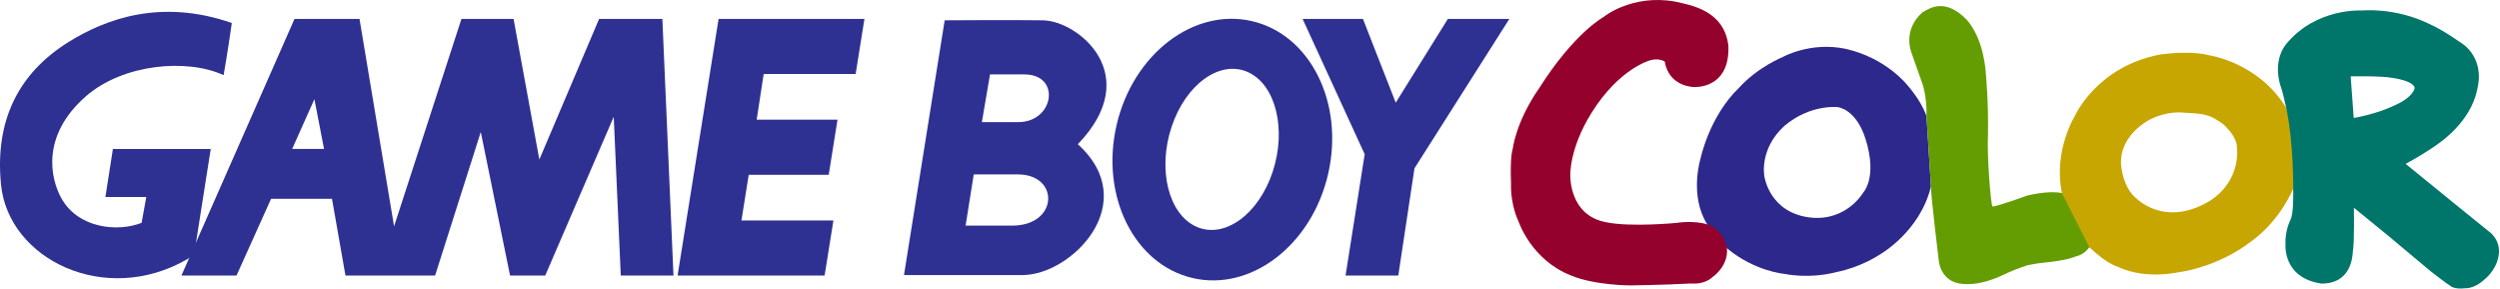
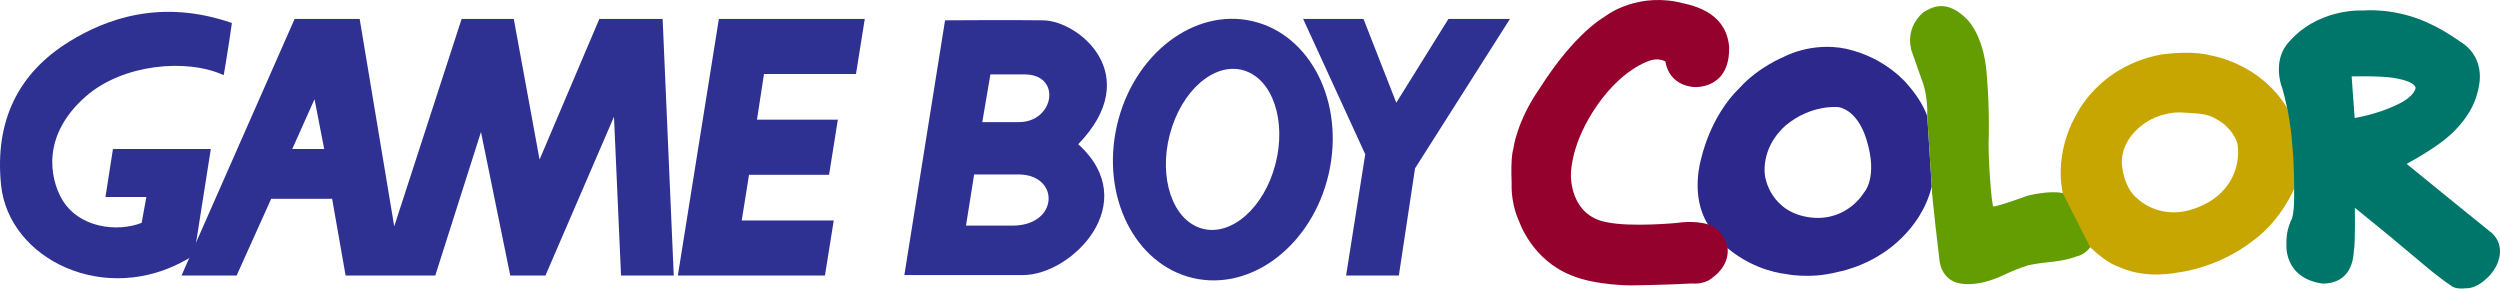
- <svg xmlns="http://www.w3.org/2000/svg" version="1.1" id="Ebene_2" x="0px" y="0px" width="566.93px" height="65.438px" viewBox="0 0 566.93 65.438" enable-background="new 0 0 566.93 65.438" xml:space="preserve">
-   <path id="path5256" fill="#2D288B" d="M437.047,26.359c-1.192-3.612-4.341-7.049-4.341-7.049s-4.731-6.146-14.024-8.242  c-7.956-1.664-14.208,1.845-14.208,1.845s-5.677,2.275-9.943,6.978c-6.796,6.542-8.749,16.088-8.749,16.088  s-2.604,8.314,1.521,14.896l4.482,5.422c6.326,5.279,13.087,5.819,13.087,5.819s5.46,1.229,11.824-0.434  c5.563-1.122,9.614-3.869,9.614-3.869s9.222-5.097,11.749-15.509L437.047,26.359z M422.69,43.676c0,0-3.686,6.437-11.782,5.675  c-9.51-0.975-10.628-9.325-10.628-9.325s-1.305-6.146,4.553-11.498c5.931-4.987,12.113-4.229,12.113-4.229s4.154,0.397,6.292,7.268  C425.982,40.314,422.69,43.676,422.69,43.676" />
-   <path id="path5262" fill="#639D01" d="M467.773,43.787c-3.044-0.672-7.917,0.575-7.917,0.575s-6.796,2.493-7.845,2.458  c-0.396-0.577-1.263-11.677-1.012-16.123c0.146-7.846-0.509-14.243-0.509-14.243s-0.323-7.558-4.373-12.039  c-4.771-4.811-8.101-2.747-10.016-1.593c-4.591,4.122-2.457,9.146-2.457,9.146l2.389,6.762c0,0,1.155,2.894,1.012,7.628  l1.012,15.944c0,2.133,1.737,16.484,1.737,16.484s0.176,4.665,4.661,5.496c4.593,0.759,9.109-1.52,11.025-2.423  c1.917-0.901,4.447-1.697,4.447-1.697s2.098-0.471,4.194-0.65c4.916-0.472,6.688-1.338,6.688-1.338s1.901-0.286,3.184-2.099  C475.271,54.265,476.819,45.773,467.773,43.787" />
-   <path id="path5264" fill="#94012C" d="M387.3,50.872c-3.229-0.969-6.938-0.327-6.938-0.327s-10.485,1.011-15.945-0.146  c-8.457-1.48-8.174-10.592-8.174-10.592s-0.283-6.039,4.813-14.208c6.289-10.088,13.23-11.895,13.23-11.895s1.733-0.649,3.36,0.217  c1.013,5.854,6.688,5.818,6.688,5.818s8.171,0.545,7.771-9.359c-0.938-8.138-8.782-9.257-12.074-10.018  c-9.864-1.771-16.269,3.508-16.269,3.508s-6.614,3.578-14.531,16.051c-5.391,7.735-6.04,13.811-6.04,13.811  s-0.649,1.446-0.396,7.883c-0.145,5.023,1.737,8.676,1.737,8.676s2.854,8.645,11.891,12.187c5.497,2.276,13.525,2.241,13.525,2.241  s7.771-0.108,13.733-0.435c3.255,0.252,4.812-1.447,4.812-1.447s3.648-2.385,3.289-6.543  C391.782,56.294,391.074,51.999,387.3,50.872" />
-   <path id="path5266" fill="#2E3192" d="M152.788,62.488h-11.956l-1.598-36.012l-15.545,36.012h-7.975l-6.642-32.557L98.705,62.488  H78.374l-3.057-17.403H61.495l-7.84,17.403H41.16l25.652-58.2h14.749L89.4,51.328l15.285-47.041h11.823l5.848,31.893l13.56-31.893  h14.351L152.788,62.488z M73.515,33.781l-2.189-11.29l-5.049,11.29H73.515" />
-   <path id="path5268" fill="#2E3192" d="M187.072,62.488l1.998-12.488h-20.866l1.654-10.365h18.148L190,27.14h-18.341l1.594-10.366  h20.861l1.995-12.486h-33.087l-9.305,58.2H187.072" />
-   <path id="path5270" fill="#2E3192" d="M342.419,4.287h-13.954l-11.827,19l-7.438-19h-13.688l14.084,30.692l-4.339,27.508h11.963  l3.671-24.315L342.419,4.287" />
-   <path id="path5272" fill="#2E3192" d="M253.306,28.382c3.714-16.093,17.469-26.654,30.717-23.591  c13.256,3.063,20.989,18.586,17.278,34.679c-3.714,16.089-17.467,26.652-30.721,23.589  C257.327,59.996,249.595,44.469,253.306,28.382z M271.405,51.405c6.327,2.83,14.078-2.721,17.302-12.398  c3.223-9.685,0.714-19.828-5.614-22.659c-6.328-2.832-14.069,2.722-17.298,12.404C262.568,38.435,265.082,48.573,271.405,51.405" />
-   <path id="path5276" fill="#2E3192" d="M224.595,16.877c0,0,0.265,0,7.786,0c8.439,0,6.727,10.812-1.316,10.812  c-6.596,0-8.313,0-8.313,0L224.595,16.877z M220.906,39.556c0,0,2.505,0,10.021,0c9.499,0,9.233,11.605-1.317,11.605  c-6.59,0-10.55,0-10.55,0L220.906,39.556L220.906,39.556z M214.311,4.607l-9.229,57.767c0,0,19.122,0,26.903,0  c11.076,0,27.276-16.326,12.531-29.672c15.162-15.692,0.126-27.955-7.916-28.095c-6.461-0.104-22.416,0-22.416,0H214.311" />
-   <path id="path5274" fill="#2E3192" d="M15.648,9.468C4.252,16.521-1.228,27.271,0.231,41.89C1.928,58.847,23.887,69.53,42.49,58.769  c1.629-0.94,0.992-0.792,1.595-1.331l3.723-23.656H25.614l-1.702,10.897h9.276l-1.065,5.85c-5.314,2.125-14.352,1.327-18.204-5.582  c-2.44-4.376-4.703-14.142,5.583-23.124c8.369-7.309,22.856-8.633,31.23-4.78c0,0,1.062-6.111,1.857-11.829  C36.511-0.366,24.018,4.287,15.648,9.468" />
-   <path id="path5258" fill="#C8A601" d="M518.642,24.443c-6.325-10.339-17.46-11.894-17.46-11.894s-3.543-1.194-11.133-0.183  c-14.246,2.713-19.2,13.667-19.2,13.667s-5.099,8.024-3.074,17.75l6.224,12.292c4.59,4.302,6.469,4.302,6.757,4.558  c6.076,2.747,13.125,1.156,13.125,1.156s8.895-0.867,17.029-7.194c6.506-4.771,9.326-11.786,9.326-11.786l0.863-9.41L518.642,24.443  L518.642,24.443z M501.326,45.556c-10.231,6.146-16.668-0.579-16.668-0.579s-2.855-1.88-3.47-7.593  c-0.438-6.615,6.146-10.05,6.146-10.05s3.471-2.134,7.81-1.808c4.339,0.324,5.708,0.035,9.219,2.64  c3.324,3.002,3.107,5.206,3.107,5.206S508.665,40.821,501.326,45.556" />
-   <path id="path5260" fill="#00766A" d="M520.234,42.809c0,0,0.218,5.783-0.688,7.194c-1.229,2.639-1.047,5.206-1.047,5.206  s-0.835,7.809,8.209,9.107c6.214-0.035,6.971-5.206,7.081-7.411c0.36-1.732,0.217-9.798,0.217-9.798l8.063,6.581  c0,0,5.856,4.917,9.295,7.772c3.581,2.818,4.479,3.325,4.479,3.325s0.763,0.901,3.506,0.577c2.211,0.038,4.234-1.952,4.234-1.952  s2.563-1.875,3.214-5.167c0.795-3.905-2.24-5.821-2.24-5.821s-11.205-9.039-18.798-15.258c5.097-2.783,7.556-4.699,7.556-4.699  s7.088-4.698,8.604-11.896c2.099-7.918-3.867-11.024-3.867-11.024s-3.726-2.676-6.87-4.087c-7.92-3.868-15.293-3.073-15.293-3.073  s-10.483-0.722-17.316,7.703c-3.144,4.083-1.19,9.436-1.19,9.436s0.388,0.857,1.263,4.916  C520.399,32.607,520.234,42.809,520.234,42.809L520.234,42.809z M533.972,26.756l-0.688-9.435c0,0,6.614-0.146,9.363,0.324  c5.426,0.831,5.134,2.352,5.134,2.352s-0.181,1.915-4.303,3.796C538.998,25.963,533.972,26.756,533.972,26.756" />
+ <svg xmlns="http://www.w3.org/2000/svg" version="1.1" id="Ebene_2" x="0px" y="0px" width="601.141" height="69.382" viewBox="0 0 601.141 69.382" enable-background="new 0 0 566.93 65.438" xml:space="preserve">
+   <defs id="defs16" />
+   <g id="g31" transform="matrix(1.060345,0,0,1.060345,2.9756826e-4,0.00140155)">
+     <path d="m 437.047,26.359 c -1.192,-3.612 -4.341,-7.049 -4.341,-7.049 0,0 -4.731,-6.146 -14.024,-8.242 -7.956,-1.664 -14.208,1.845 -14.208,1.845 0,0 -5.677,2.275 -9.943,6.978 -6.796,6.542 -8.749,16.088 -8.749,16.088 0,0 -2.604,8.314 1.521,14.896 l 4.482,5.422 c 6.326,5.279 13.087,5.819 13.087,5.819 0,0 5.46,1.229 11.824,-0.434 5.563,-1.122 9.614,-3.869 9.614,-3.869 0,0 9.222,-5.097 11.749,-15.509 z M 422.69,43.676 c 0,0 -3.686,6.437 -11.782,5.675 -9.51,-0.975 -10.628,-9.325 -10.628,-9.325 0,0 -1.305,-6.146 4.553,-11.498 5.931,-4.987 12.113,-4.229 12.113,-4.229 0,0 4.154,0.397 6.292,7.268 2.744,8.747 -0.548,12.109 -0.548,12.109" id="path5256" style="fill:#2d288b" />
+     <path d="m 467.773,43.787 c -3.044,-0.672 -7.917,0.575 -7.917,0.575 0,0 -6.796,2.493 -7.845,2.458 -0.396,-0.577 -1.263,-11.677 -1.012,-16.123 0.146,-7.846 -0.509,-14.243 -0.509,-14.243 0,0 -0.323,-7.558 -4.373,-12.039 -4.771,-4.811 -8.101,-2.747 -10.016,-1.593 -4.591,4.122 -2.457,9.146 -2.457,9.146 l 2.389,6.762 c 0,0 1.155,2.894 1.012,7.628 l 1.012,15.944 c 0,2.133 1.737,16.484 1.737,16.484 0,0 0.176,4.665 4.661,5.496 4.593,0.759 9.109,-1.52 11.025,-2.423 1.917,-0.901 4.447,-1.697 4.447,-1.697 0,0 2.098,-0.471 4.194,-0.65 4.916,-0.472 6.688,-1.338 6.688,-1.338 0,0 1.901,-0.286 3.184,-2.099 1.278,-1.81 2.826,-10.302 -6.22,-12.288" id="path5262" style="fill:#639d01" />
+     <path d="m 387.3,50.872 c -3.229,-0.969 -6.938,-0.327 -6.938,-0.327 0,0 -10.485,1.011 -15.945,-0.146 -8.457,-1.48 -8.174,-10.592 -8.174,-10.592 0,0 -0.283,-6.039 4.813,-14.208 6.289,-10.088 13.23,-11.895 13.23,-11.895 0,0 1.733,-0.649 3.36,0.217 1.013,5.854 6.688,5.818 6.688,5.818 0,0 8.171,0.545 7.771,-9.359 -0.938,-8.138 -8.782,-9.257 -12.074,-10.018 -9.864,-1.771 -16.269,3.508 -16.269,3.508 0,0 -6.614,3.578 -14.531,16.051 -5.391,7.735 -6.04,13.811 -6.04,13.811 0,0 -0.649,1.446 -0.396,7.883 -0.145,5.023 1.737,8.676 1.737,8.676 0,0 2.854,8.645 11.891,12.187 5.497,2.276 13.525,2.241 13.525,2.241 0,0 7.771,-0.108 13.733,-0.435 3.255,0.252 4.812,-1.447 4.812,-1.447 0,0 3.648,-2.385 3.289,-6.543 0,0 -0.708,-4.295 -4.482,-5.422" id="path5264" style="fill:#94012c" />
+     <path d="m 152.788,62.488 h -11.956 l -1.598,-36.012 -15.545,36.012 h -7.975 L 109.072,29.931 98.705,62.488 H 78.374 L 75.317,45.085 H 61.495 l -7.84,17.403 H 41.16 L 66.812,4.288 H 81.561 L 89.4,51.328 104.685,4.287 h 11.823 l 5.848,31.893 13.56,-31.893 h 14.351 z M 73.515,33.781 71.326,22.491 66.277,33.781 h 7.238" id="path5266" style="fill:#2e3192" />
+     <path d="M 187.072,62.488 189.07,50 h -20.866 l 1.654,-10.365 h 18.148 L 190,27.14 h -18.341 l 1.594,-10.366 h 20.861 l 1.995,-12.486 h -33.087 l -9.305,58.2 h 33.355" id="path5268" style="fill:#2e3192" />
+     <path d="m 342.419,4.287 h -13.954 l -11.827,19 -7.438,-19 h -13.688 l 14.084,30.692 -4.339,27.508 h 11.963 l 3.671,-24.315 21.528,-33.885" id="path5270" style="fill:#2e3192" />
+     <path d="M 253.306,28.382 C 257.02,12.289 270.775,1.728 284.023,4.791 297.279,7.854 305.012,23.377 301.301,39.47 297.587,55.559 283.834,66.122 270.58,63.059 257.327,59.996 249.595,44.469 253.306,28.382 Z m 18.099,23.023 c 6.327,2.83 14.078,-2.721 17.302,-12.398 3.223,-9.685 0.714,-19.828 -5.614,-22.659 -6.328,-2.832 -14.069,2.722 -17.298,12.404 -3.227,9.683 -0.713,19.821 5.61,22.653" id="path5272" style="fill:#2e3192" />
+     <path d="m 224.595,16.877 c 0,0 0.265,0 7.786,0 8.439,0 6.727,10.812 -1.316,10.812 -6.596,0 -8.313,0 -8.313,0 z m -3.689,22.679 c 0,0 2.505,0 10.021,0 9.499,0 9.233,11.605 -1.317,11.605 -6.59,0 -10.55,0 -10.55,0 z m -6.595,-34.949 -9.229,57.767 c 0,0 19.122,0 26.903,0 11.076,0 27.276,-16.326 12.531,-29.672 15.162,-15.692 0.126,-27.955 -7.916,-28.095 -6.461,-0.104 -22.416,0 -22.416,0 h 0.127" id="path5276" style="fill:#2e3192" />
+     <path d="M 15.648,9.468 C 4.252,16.521 -1.228,27.271 0.231,41.89 1.928,58.847 23.887,69.53 42.49,58.769 c 1.629,-0.94 0.992,-0.792 1.595,-1.331 L 47.808,33.782 H 25.614 l -1.702,10.897 h 9.276 l -1.065,5.85 c -5.314,2.125 -14.352,1.327 -18.204,-5.582 -2.44,-4.376 -4.703,-14.142 5.583,-23.124 8.369,-7.309 22.856,-8.633 31.23,-4.78 0,0 1.062,-6.111 1.857,-11.829 C 36.511,-0.366 24.018,4.287 15.648,9.468" id="path5274" style="fill:#2e3192" />
+     <path d="m 518.642,24.443 c -6.325,-10.339 -17.46,-11.894 -17.46,-11.894 0,0 -3.543,-1.194 -11.133,-0.183 -14.246,2.713 -19.2,13.667 -19.2,13.667 0,0 -5.099,8.024 -3.074,17.75 l 6.224,12.292 c 4.59,4.302 6.469,4.302 6.757,4.558 6.076,2.747 13.125,1.156 13.125,1.156 0,0 8.895,-0.867 17.029,-7.194 6.506,-4.771 9.326,-11.786 9.326,-11.786 l 0.863,-9.41 z m -17.316,21.113 c -10.231,6.146 -16.668,-0.579 -16.668,-0.579 0,0 -2.855,-1.88 -3.47,-7.593 -0.438,-6.615 6.146,-10.05 6.146,-10.05 0,0 3.471,-2.134 7.81,-1.808 4.339,0.324 5.708,0.035 9.219,2.64 3.324,3.002 3.107,5.206 3.107,5.206 0,0 1.195,7.449 -6.144,12.184" id="path5258" style="fill:#c8a601" />
+     <path d="m 520.234,42.809 c 0,0 0.218,5.783 -0.688,7.194 -1.229,2.639 -1.047,5.206 -1.047,5.206 0,0 -0.835,7.809 8.209,9.107 6.214,-0.035 6.971,-5.206 7.081,-7.411 0.36,-1.732 0.217,-9.798 0.217,-9.798 l 8.063,6.581 c 0,0 5.856,4.917 9.295,7.772 3.581,2.818 4.479,3.325 4.479,3.325 0,0 0.763,0.901 3.506,0.577 2.211,0.038 4.234,-1.952 4.234,-1.952 0,0 2.563,-1.875 3.214,-5.167 0.795,-3.905 -2.24,-5.821 -2.24,-5.821 0,0 -11.205,-9.039 -18.798,-15.258 5.097,-2.783 7.556,-4.699 7.556,-4.699 0,0 7.088,-4.698 8.604,-11.896 2.099,-7.918 -3.867,-11.024 -3.867,-11.024 0,0 -3.726,-2.676 -6.87,-4.087 -7.92,-3.868 -15.293,-3.073 -15.293,-3.073 0,0 -10.483,-0.722 -17.316,7.703 -3.144,4.083 -1.19,9.436 -1.19,9.436 0,0 0.388,0.857 1.263,4.916 1.753,8.167 1.588,18.369 1.588,18.369 z m 13.738,-16.053 -0.688,-9.435 c 0,0 6.614,-0.146 9.363,0.324 5.426,0.831 5.134,2.352 5.134,2.352 0,0 -0.181,1.915 -4.303,3.796 -4.48,2.17 -9.506,2.963 -9.506,2.963" id="path5260" style="fill:#00766a" />
+   </g>
</svg>
